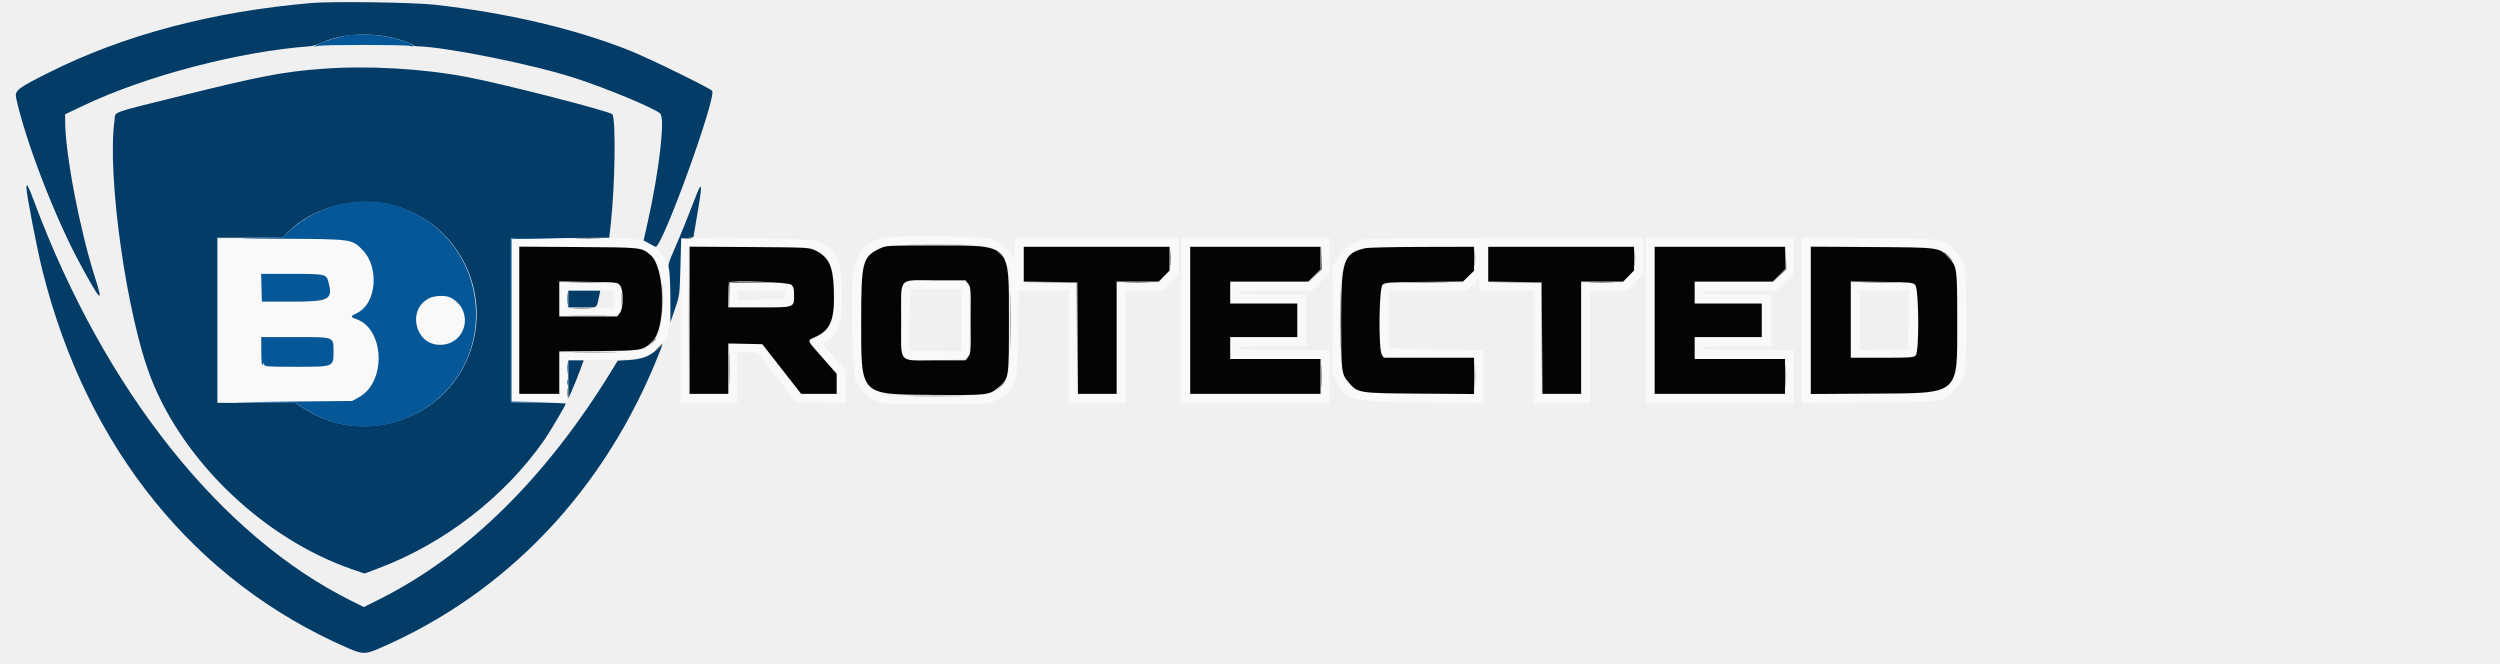
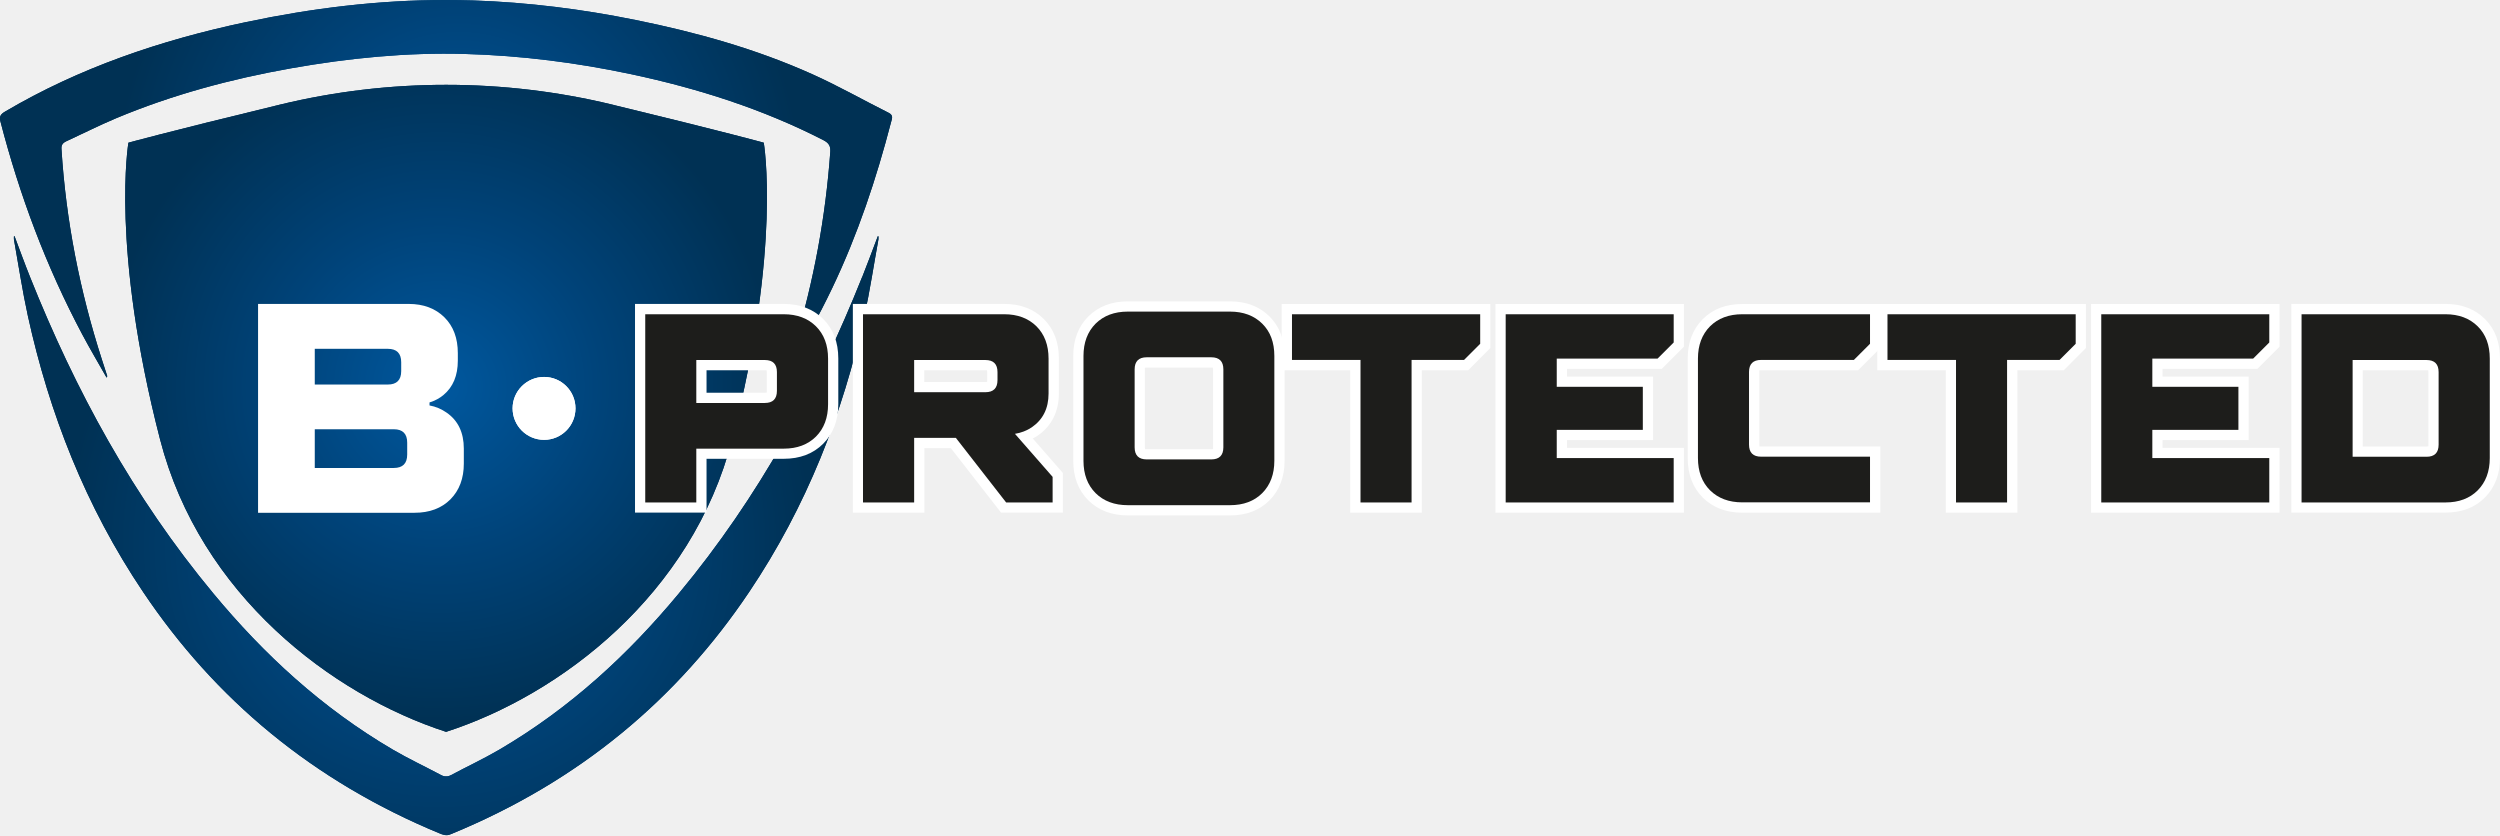
- <svg xmlns="http://www.w3.org/2000/svg" id="svg" version="1.1" width="328" height="87" viewBox="70, 57, 328, 87">
-   <g id="svgg">
-     <path id="path0" d="M185.696 88.182 C 183.712 88.788,182.379 90.279,181.977 92.342 C 181.635 94.098,181.820 105.671,182.206 106.685 C 182.630 107.802,183.804 109.052,184.887 109.541 L 185.781 109.945 192.806 109.945 L 199.831 109.945 200.677 109.494 C 203.293 108.100,203.543 107.342,203.606 100.592 L 203.657 95.133 206.949 95.133 L 210.241 95.133 210.241 102.497 L 210.241 109.860 213.965 109.860 L 217.689 109.860 217.689 102.497 L 217.689 95.133 220.106 95.133 L 222.524 95.133 223.577 94.071 L 224.630 93.008 224.630 90.601 L 224.630 88.193 213.881 88.193 L 203.132 88.193 203.131 89.590 L 203.130 90.986 202.817 90.472 C 202.303 89.629,201.010 88.608,200.074 88.306 C 199.135 88.003,186.636 87.895,185.696 88.182 M143.504 88.320 L 137.114 88.366 137.114 99.029 L 137.114 109.691 140.570 109.691 C 142.471 109.691,144.128 109.730,144.252 109.778 C 144.435 109.848,144.467 109.348,144.421 107.087 L 144.364 104.310 148.991 104.233 C 154.819 104.136,156.231 103.634,157.451 101.227 C 157.930 100.281,158.119 95.203,157.765 92.797 C 157.305 89.670,155.014 88.106,151.079 88.235 C 150.427 88.256,147.019 88.294,143.504 88.320 M160.178 88.313 L 159.289 88.380 159.289 99.120 L 159.289 109.860 163.013 109.860 L 166.737 109.860 166.737 106.559 L 166.737 103.259 168.053 103.259 L 169.368 103.259 171.913 106.517 L 174.457 109.776 177.707 109.822 L 180.956 109.868 180.956 107.725 L 180.956 105.582 179.452 103.864 L 177.947 102.145 178.506 101.779 C 180.110 100.727,180.449 99.660,180.449 95.650 C 180.449 91.220,179.672 89.564,177.148 88.610 C 176.330 88.301,163.356 88.074,160.178 88.313 M224.968 99.027 L 224.968 109.860 234.702 109.860 L 244.435 109.860 244.435 106.390 L 244.435 102.920 238.510 102.920 C 233.357 102.920,232.586 102.887,232.586 102.666 C 232.586 102.447,233.188 102.412,236.987 102.412 L 241.388 102.412 241.388 99.027 L 241.388 95.641 236.987 95.641 C 233.188 95.641,232.586 95.606,232.586 95.387 C 232.586 95.168,233.230 95.133,237.372 95.133 L 242.159 95.133 243.297 93.986 L 244.435 92.840 244.435 90.516 L 244.435 88.193 234.702 88.193 L 224.968 88.193 224.968 99.027 M249.074 88.367 C 247.405 88.698,246.089 89.669,245.311 91.145 L 244.858 92.002 244.858 99.027 L 244.858 106.052 245.316 106.919 C 246.738 109.616,247.243 109.744,256.750 109.821 L 264.579 109.884 264.579 106.422 L 264.579 102.959 258.400 102.834 L 252.222 102.709 252.222 98.921 L 252.222 95.133 257.337 95.133 L 262.451 95.133 263.261 94.336 L 264.071 93.538 264.071 94.336 L 264.071 95.133 267.626 95.133 L 271.181 95.133 271.181 102.497 L 271.181 109.860 274.905 109.860 L 278.629 109.860 278.629 102.497 L 278.629 95.133 281.046 95.133 L 283.463 95.133 284.516 94.071 L 285.569 93.008 285.569 90.601 L 285.569 88.193 267.668 88.212 C 257.823 88.222,249.455 88.292,249.074 88.367 M285.908 99.027 L 285.908 109.860 295.641 109.860 L 305.375 109.860 305.375 106.390 L 305.375 102.920 299.450 102.920 C 294.296 102.920,293.525 102.887,293.525 102.666 C 293.525 102.447,294.127 102.412,297.926 102.412 L 302.328 102.412 302.328 99.027 L 302.328 95.641 297.926 95.641 C 294.127 95.641,293.525 95.606,293.525 95.387 C 293.525 95.168,294.170 95.133,298.312 95.133 L 303.098 95.133 304.236 93.986 L 305.375 92.840 305.375 90.516 L 305.375 88.193 295.641 88.193 L 285.908 88.193 285.908 99.027 M306.390 99.028 L 306.390 109.880 315.066 109.821 C 325.104 109.753,324.752 109.804,326.380 108.178 C 327.959 106.601,327.973 106.521,327.973 99.027 C 327.973 91.644,327.946 91.479,326.488 89.937 C 324.894 88.252,325.126 88.287,315.066 88.227 L 306.390 88.176 306.390 99.028 M98.519 99.032 L 98.519 109.703 107.364 109.655 L 116.208 109.606 117.115 109.104 C 120.732 107.100,120.451 100.090,116.703 98.853 C 115.946 98.603,115.971 98.491,116.881 98.049 C 119.409 96.821,119.795 92.035,117.550 89.773 C 116.137 88.350,116.233 88.362,106.698 88.362 L 98.519 88.362 98.519 99.032 M199.237 89.224 C 200.456 89.486,201.418 90.267,202.031 91.494 L 202.539 92.510 202.539 99.027 C 202.539 106.363,202.493 106.658,201.157 107.831 C 199.891 108.942,199.989 108.929,192.806 108.929 L 186.289 108.929 185.314 108.451 C 184.271 107.938,183.594 107.201,183.229 106.179 C 182.901 105.260,182.901 92.793,183.229 91.874 C 183.703 90.546,184.838 89.553,186.289 89.198 C 187.123 88.994,198.268 89.016,199.237 89.224 M154.023 89.625 C 156.364 90.451,156.835 91.570,156.835 96.318 C 156.835 102.734,156.382 103.104,148.413 103.215 L 143.377 103.285 143.377 105.980 L 143.377 108.675 140.753 108.675 L 138.129 108.675 138.129 99.027 L 138.129 89.378 145.726 89.378 C 151.956 89.378,153.448 89.422,154.023 89.625 M176.424 89.555 C 178.606 90.161,179.330 91.564,179.405 95.338 C 179.487 99.469,178.792 100.918,176.426 101.551 C 176.047 101.652,176.137 101.789,177.897 103.799 L 179.771 105.939 179.771 107.312 L 179.771 108.685 177.366 108.638 L 174.961 108.591 172.415 105.333 L 169.869 102.076 167.795 102.075 L 165.722 102.074 165.722 105.375 L 165.722 108.675 163.013 108.675 L 160.305 108.675 160.305 99.027 L 160.305 89.378 168.049 89.379 C 172.862 89.379,176.032 89.446,176.424 89.555 M223.614 90.854 L 223.614 92.330 222.731 93.224 L 221.848 94.118 219.176 94.118 L 216.504 94.118 216.504 101.397 L 216.504 108.675 213.881 108.675 L 211.257 108.675 211.257 101.397 L 211.257 94.118 207.787 94.118 L 204.317 94.118 204.317 91.748 L 204.317 89.378 213.965 89.378 L 223.614 89.378 223.614 90.854 M243.419 90.853 L 243.419 92.329 242.622 93.138 L 241.824 93.948 236.612 93.948 L 231.401 93.948 231.401 95.387 L 231.401 96.826 235.802 96.826 L 240.203 96.826 240.203 99.027 L 240.203 101.227 235.802 101.227 L 231.401 101.227 231.401 102.666 L 231.401 104.105 237.410 104.105 L 243.419 104.105 243.419 106.390 L 243.419 108.675 234.786 108.675 L 226.153 108.675 226.153 99.027 L 226.153 89.378 234.786 89.378 L 243.419 89.378 243.419 90.853 M263.563 90.854 L 263.563 92.330 262.680 93.224 L 261.797 94.118 256.798 94.120 C 251.488 94.123,251.494 94.122,251.217 94.852 C 250.731 96.128,251.043 103.450,251.598 103.803 C 251.708 103.873,254.446 103.932,257.681 103.933 L 263.563 103.936 263.563 106.306 L 263.563 108.675 256.569 108.675 C 245.498 108.675,245.789 108.936,245.789 99.027 C 245.789 92.236,245.847 91.850,247.042 90.655 C 248.285 89.412,248.327 89.406,256.411 89.391 L 263.563 89.378 263.563 90.854 M284.554 90.854 L 284.554 92.330 283.671 93.224 L 282.788 94.118 280.116 94.118 L 277.444 94.118 277.444 101.397 L 277.444 108.675 274.820 108.675 L 272.196 108.675 272.196 101.397 L 272.196 94.118 268.726 94.118 L 265.256 94.118 265.256 91.748 L 265.256 89.378 274.905 89.378 L 284.554 89.378 284.554 90.854 M304.359 90.853 L 304.359 92.329 303.561 93.138 L 302.763 93.948 297.552 93.948 L 292.340 93.948 292.340 95.387 L 292.340 96.826 296.741 96.826 L 301.143 96.826 301.143 99.027 L 301.143 101.227 296.741 101.227 L 292.340 101.227 292.340 102.666 L 292.340 104.105 298.350 104.105 L 304.359 104.105 304.359 106.390 L 304.359 108.675 295.726 108.675 L 287.093 108.675 287.093 99.027 L 287.093 89.378 295.726 89.378 L 304.359 89.378 304.359 90.853 M324.587 89.828 C 326.741 90.990,326.788 91.188,326.788 99.027 L 326.788 105.713 326.319 106.511 C 325.073 108.631,324.849 108.675,315.425 108.675 L 307.575 108.675 307.575 99.020 L 307.575 89.366 315.743 89.414 C 323.741 89.462,323.924 89.470,324.587 89.828 M112.574 93.105 C 113.307 93.497,113.398 95.636,112.708 96.261 C 112.395 96.545,112.010 96.572,108.362 96.572 L 104.359 96.572 104.311 94.752 L 104.263 92.933 108.258 92.933 C 110.642 92.933,112.382 93.002,112.574 93.105 M188.828 93.976 C 188.253 94.311,188.241 94.417,188.238 99.057 C 188.235 104.035,188.226 103.993,189.299 104.194 C 190.731 104.461,196.718 104.202,196.967 103.861 C 197.319 103.378,197.319 94.675,196.967 94.192 C 196.674 93.791,189.474 93.600,188.828 93.976 M143.377 96.234 L 143.377 98.350 147.237 98.350 C 151.806 98.350,151.502 98.495,151.502 96.311 C 151.502 93.995,151.747 94.118,147.130 94.118 L 143.377 94.118 143.377 96.234 M165.722 95.726 L 165.722 97.334 169.573 97.331 C 173.579 97.329,173.672 97.315,173.991 96.710 C 174.371 95.987,174.159 94.614,173.610 94.247 C 173.507 94.179,171.691 94.122,169.573 94.120 L 165.722 94.118 165.722 95.726 M312.823 99.027 L 312.823 103.936 316.885 103.936 C 322.163 103.936,321.625 104.492,321.625 99.027 C 321.625 93.561,322.163 94.118,316.885 94.118 L 312.823 94.118 312.823 99.027 M196.191 99.030 L 196.191 103.096 192.763 103.050 L 189.336 103.005 189.275 102.581 C 189.242 102.349,189.269 100.540,189.336 98.561 L 189.458 94.964 192.824 94.964 L 196.191 94.964 196.191 99.030 M150.487 96.208 L 150.487 97.283 148.836 97.392 C 147.928 97.452,146.557 97.502,145.789 97.502 L 144.393 97.503 144.393 96.318 L 144.393 95.133 147.440 95.133 L 150.487 95.133 150.487 96.208 M172.969 95.683 L 172.916 96.234 169.826 96.280 L 166.737 96.326 166.737 95.730 L 166.737 95.133 169.880 95.133 L 173.022 95.133 172.969 95.683 M320.401 98.984 L 320.355 102.835 317.182 102.881 L 314.008 102.927 314.008 99.030 L 314.008 95.133 317.227 95.133 L 320.446 95.133 320.401 98.984 M126.247 96.156 C 124.023 97.330,124.045 100.764,126.283 101.906 C 128.406 102.989,131.020 101.400,131.020 99.027 C 131.020 96.635,128.365 95.037,126.247 96.156 M113.415 101.566 C 113.693 101.844,113.754 102.130,113.754 103.162 C 113.754 105.157,113.849 105.121,108.568 105.121 L 104.274 105.121 104.274 103.174 L 104.274 101.227 108.675 101.227 C 112.851 101.227,113.094 101.245,113.415 101.566 " stroke="none" fill="#f9f9f9" fill-rule="evenodd" />
-     <path id="path1" d="M110.876 57.394 C 97.909 58.504,86.266 61.581,76.476 66.485 C 72.235 68.610,71.899 68.876,72.131 69.926 C 73.400 75.661,77.243 85.607,80.523 91.647 C 83.249 96.665,83.614 96.996,82.468 93.410 C 80.446 87.085,78.554 77.169,78.546 72.857 L 78.544 71.994 80.906 70.870 C 89.146 66.949,101.368 63.748,110.707 63.064 C 111.033 63.040,111.659 62.855,112.098 62.652 C 115.192 61.222,119.656 61.155,123.275 62.485 C 123.811 62.682,124.249 62.893,124.249 62.954 C 124.249 63.016,124.496 63.072,124.799 63.078 C 128.548 63.163,139.885 65.447,145.387 67.226 C 149.590 68.584,155.828 71.177,156.620 71.894 C 157.282 72.492,156.495 79.366,155.002 86.038 L 154.443 88.538 155.194 88.958 C 155.608 89.189,155.980 89.378,156.022 89.378 C 156.937 89.378,164.104 69.561,163.426 68.908 C 162.955 68.455,154.912 64.534,152.518 63.590 C 145.299 60.744,136.506 58.685,127.042 57.622 C 124.249 57.309,113.624 57.159,110.876 57.394 M112.146 66.038 C 107.107 66.421,104.057 67.008,93.694 69.586 C 84.195 71.950,85.198 71.584,85.030 72.756 C 84.005 79.919,86.617 98.432,89.805 106.599 C 94.131 117.683,104.728 127.743,116.257 131.711 L 117.829 132.252 119.727 131.533 C 128.328 128.274,136.206 122.176,141.383 114.769 C 142.125 113.707,144.223 110.156,144.223 109.962 C 144.223 109.910,142.605 109.847,140.626 109.821 L 137.029 109.776 137.029 99.027 L 137.029 88.278 143.481 88.233 L 149.933 88.189 150.125 86.456 C 150.693 81.336,150.822 72.886,150.347 71.997 C 150.154 71.637,136.209 68.052,131.443 67.137 C 125.432 65.983,118.247 65.574,112.146 66.038 M73.466 81.601 C 73.466 82.485,74.843 89.611,75.585 92.569 C 81.426 115.852,95.589 133.328,115.678 142.041 C 117.532 142.845,117.934 142.854,119.621 142.131 C 136.539 134.876,149.476 121.214,156.577 103.104 L 156.936 102.189 156.229 102.827 C 155.186 103.769,154.212 104.138,152.509 104.235 L 151.045 104.318 150.309 105.524 C 141.705 119.612,131.348 129.825,119.791 135.619 L 117.742 136.646 116.129 135.846 C 98.946 127.329,83.701 108.148,74.487 83.453 C 73.711 81.372,73.466 80.928,73.466 81.601 M161.422 82.438 C 160.305 85.336,159.272 87.885,158.465 89.737 C 157.707 91.476,157.626 91.770,157.771 92.275 C 157.861 92.589,157.941 94.294,157.950 96.063 L 157.964 99.281 158.568 97.503 C 159.169 95.734,159.173 95.708,159.273 92.002 L 159.374 88.278 160.178 88.226 C 160.620 88.198,160.982 88.134,160.982 88.084 C 160.982 88.034,161.215 86.660,161.500 85.032 C 162.139 81.376,162.117 80.635,161.422 82.438 M121.562 83.938 C 130.426 86.254,135.020 96.049,131.168 104.420 C 127.478 112.438,117.310 115.407,109.924 110.622 L 108.760 109.868 103.639 109.864 L 98.519 109.860 98.519 99.027 L 98.519 88.193 102.801 88.193 L 107.083 88.193 107.752 87.499 C 110.945 84.190,116.775 82.687,121.562 83.938 M144.562 96.234 L 144.562 97.334 146.421 97.334 C 148.505 97.334,148.255 97.504,148.605 95.853 L 148.758 95.133 146.660 95.133 L 144.562 95.133 144.562 96.234 M144.567 106.771 L 144.572 109.268 145.066 108.160 C 145.338 107.551,145.791 106.427,146.073 105.663 L 146.585 104.274 145.573 104.274 L 144.562 104.274 144.567 106.771 " stroke="none" fill="#043c68" fill-rule="evenodd" />
-     <path id="path2" d="M185.441 89.607 C 183.168 90.665,182.988 91.356,182.988 99.027 C 182.988 109.014,182.719 108.734,192.383 108.811 C 199.497 108.868,199.810 108.834,200.930 107.875 C 202.399 106.618,202.370 106.799,202.370 99.027 C 202.370 88.825,202.748 89.208,192.658 89.210 C 186.343 89.212,186.281 89.215,185.441 89.607 M138.129 99.017 L 138.129 108.675 140.753 108.675 L 143.377 108.675 143.377 105.891 L 143.377 103.107 148.582 103.056 C 154.374 102.999,154.309 103.011,155.604 101.770 C 157.434 100.017,157.263 92.077,155.361 90.474 C 154.144 89.448,154.317 89.467,145.874 89.411 L 138.129 89.359 138.129 99.017 M160.474 99.019 L 160.474 108.675 163.013 108.675 L 165.552 108.675 165.552 105.370 L 165.552 102.064 167.786 102.111 L 170.020 102.158 172.568 105.416 L 175.116 108.675 177.444 108.675 L 179.771 108.675 179.771 107.361 L 179.771 106.046 177.916 103.933 C 175.719 101.432,175.816 101.764,177.108 101.143 C 179.051 100.208,179.552 98.814,179.390 94.795 C 179.271 91.822,178.693 90.671,176.894 89.822 C 176.157 89.474,175.878 89.461,168.303 89.412 L 160.474 89.362 160.474 99.019 M204.317 91.660 L 204.317 93.942 207.829 93.987 L 211.342 94.033 211.386 101.354 L 211.430 108.675 213.967 108.675 L 216.504 108.675 216.504 101.312 L 216.504 93.948 219.262 93.948 L 222.020 93.948 222.732 93.223 L 223.445 92.497 223.445 90.937 L 223.445 89.378 213.881 89.378 L 204.317 89.378 204.317 91.660 M226.153 99.027 L 226.153 108.675 234.702 108.675 L 243.250 108.675 243.250 106.390 L 243.250 104.105 237.325 104.105 L 231.401 104.105 231.401 102.666 L 231.401 101.227 235.802 101.227 L 240.203 101.227 240.203 99.027 L 240.203 96.826 235.802 96.826 L 231.401 96.826 231.401 95.387 L 231.401 93.948 236.528 93.948 L 241.655 93.948 242.452 93.138 L 243.250 92.329 243.250 90.853 L 243.250 89.378 234.702 89.378 L 226.153 89.378 226.153 99.027 M249.127 89.563 C 246.245 90.241,245.959 91.097,245.959 99.027 C 245.959 105.748,245.996 106.062,246.917 107.138 C 248.156 108.586,248.143 108.584,256.242 108.643 L 263.394 108.695 263.394 106.316 L 263.394 103.936 257.479 103.936 L 251.564 103.936 251.300 103.559 C 250.833 102.892,250.915 94.789,251.393 94.355 C 251.724 94.056,252.112 94.029,256.852 93.982 L 261.955 93.932 262.675 93.228 L 263.394 92.524 263.394 90.951 L 263.394 89.378 256.581 89.395 C 252.833 89.404,249.479 89.480,249.127 89.563 M265.256 91.660 L 265.256 93.942 268.769 93.987 L 272.281 94.033 272.325 101.354 L 272.369 108.675 274.907 108.675 L 277.444 108.675 277.444 101.312 L 277.444 93.948 280.202 93.948 L 282.960 93.948 283.672 93.223 L 284.384 92.497 284.384 90.937 L 284.384 89.378 274.820 89.378 L 265.256 89.378 265.256 91.660 M287.093 99.027 L 287.093 108.675 295.641 108.675 L 304.190 108.675 304.190 106.390 L 304.190 104.105 298.265 104.105 L 292.340 104.105 292.340 102.666 L 292.340 101.227 296.741 101.227 L 301.143 101.227 301.143 99.027 L 301.143 96.826 296.741 96.826 L 292.340 96.826 292.340 95.387 L 292.340 93.948 297.467 93.948 L 302.594 93.948 303.392 93.138 L 304.190 92.329 304.190 90.853 L 304.190 89.378 295.641 89.378 L 287.093 89.378 287.093 99.027 M307.575 99.028 L 307.575 108.694 315.573 108.642 C 327.290 108.567,326.788 108.997,326.788 99.027 C 326.788 92.173,326.769 92.028,325.710 90.852 C 324.441 89.444,324.620 89.469,315.573 89.412 L 307.575 89.362 307.575 99.028 M197.025 94.225 C 197.360 94.650,197.376 94.877,197.376 99.027 C 197.376 103.177,197.360 103.403,197.025 103.828 L 196.675 104.274 192.831 104.274 C 187.691 104.274,188.235 104.891,188.235 99.073 C 188.235 93.142,187.694 93.779,192.735 93.779 L 196.675 93.779 197.025 94.225 M151.348 94.433 C 151.834 95.033,151.816 97.443,151.321 98.073 L 150.970 98.519 147.173 98.519 L 143.377 98.519 143.377 96.222 L 143.377 93.925 147.201 93.979 C 150.985 94.032,151.028 94.037,151.348 94.433 M173.829 94.355 C 174.116 94.615,174.185 94.876,174.185 95.696 C 174.185 97.380,174.316 97.334,169.589 97.334 L 165.552 97.334 165.552 95.754 C 165.552 94.885,165.607 94.119,165.674 94.053 C 165.983 93.743,173.460 94.021,173.829 94.355 M321.269 94.355 C 321.762 94.802,321.829 103.091,321.345 103.626 C 321.088 103.910,320.721 103.936,316.944 103.936 L 312.823 103.936 312.823 98.933 L 312.823 93.931 316.868 93.982 C 320.567 94.029,320.944 94.061,321.269 94.355 " stroke="none" fill="#040404" fill-rule="evenodd" />
-     <path id="path3" d="M115.700 61.623 C 114.415 61.823,112.492 62.402,111.722 62.820 L 111.130 63.142 111.807 63.015 C 112.677 62.853,123.168 62.859,123.783 63.023 C 124.642 63.251,124.260 62.847,123.275 62.485 C 121.012 61.654,117.829 61.292,115.700 61.623 M115.193 83.696 C 112.364 84.258,109.782 85.560,107.911 87.367 L 107.063 88.187 102.748 88.235 C 100.376 88.262,102.134 88.301,106.656 88.323 C 116.231 88.369,116.145 88.357,117.550 89.773 C 119.795 92.035,119.409 96.821,116.881 98.049 C 115.971 98.491,115.946 98.603,116.703 98.853 C 120.451 100.090,120.732 107.100,117.115 109.104 L 116.208 109.606 107.321 109.695 C 100.134 109.767,99.422 109.792,103.597 109.826 L 108.760 109.868 109.924 110.622 C 119.631 116.910,132.456 109.876,132.456 98.265 C 132.455 88.926,124.149 81.916,115.193 83.696 M137.022 88.405 C 136.978 88.521,136.961 93.377,136.985 99.196 L 137.029 109.776 140.076 109.781 L 143.123 109.787 140.118 109.735 L 137.114 109.683 137.114 99.026 L 137.114 88.369 140.542 88.320 L 143.970 88.270 140.536 88.232 C 137.917 88.202,137.084 88.243,137.022 88.405 M104.311 94.752 L 104.359 96.572 108.362 96.572 C 113.231 96.572,113.712 96.307,113.083 93.970 C 112.810 92.958,112.694 92.933,108.258 92.933 L 104.263 92.933 104.311 94.752 M144.448 96.234 C 144.449 96.885,144.480 97.131,144.516 96.780 C 144.553 96.429,144.552 95.896,144.515 95.595 C 144.477 95.295,144.448 95.582,144.448 96.234 M129.124 96.050 C 132.257 97.691,131.223 102.243,127.718 102.243 C 124.471 102.243,123.368 97.676,126.247 96.156 C 126.997 95.760,128.466 95.705,129.124 96.050 M104.286 103.216 C 104.293 104.310,104.356 105.058,104.426 104.879 C 104.540 104.587,104.565 104.583,104.663 104.837 C 104.760 105.091,105.187 105.121,108.817 105.121 C 113.814 105.121,113.754 105.144,113.754 103.162 C 113.754 101.148,113.961 101.227,108.675 101.227 L 104.274 101.227 104.286 103.216 M144.447 105.290 C 144.447 105.895,144.478 106.143,144.515 105.840 C 144.553 105.537,144.553 105.042,144.515 104.740 C 144.478 104.437,144.447 104.685,144.447 105.290 M144.432 107.152 C 144.432 107.478,144.467 107.611,144.509 107.448 C 144.552 107.285,144.552 107.019,144.509 106.856 C 144.467 106.693,144.432 106.826,144.432 107.152 " stroke="none" fill="#065797" fill-rule="evenodd" />
-     <path id="path4" d="M145.705 88.319 C 146.473 88.350,147.730 88.350,148.498 88.319 C 149.266 88.288,148.637 88.262,147.101 88.262 C 145.565 88.262,144.937 88.288,145.705 88.319 M159.842 88.314 C 160.099 88.353,160.480 88.352,160.688 88.312 C 160.896 88.272,160.686 88.240,160.220 88.241 C 159.755 88.243,159.584 88.276,159.842 88.314 M189.727 89.166 C 191.433 89.194,194.175 89.194,195.821 89.166 C 197.468 89.138,196.073 89.116,192.721 89.116 C 189.369 89.116,188.022 89.138,189.727 89.166 M160.384 99.027 C 160.384 104.380,160.405 106.570,160.432 103.893 C 160.458 101.217,160.458 96.837,160.432 94.160 C 160.405 91.483,160.384 93.673,160.384 99.027 M223.506 90.901 C 223.506 91.786,223.534 92.148,223.569 91.705 C 223.604 91.263,223.604 90.540,223.569 90.097 C 223.534 89.655,223.506 90.017,223.506 90.901 M243.285 90.811 L 243.250 92.329 242.448 93.181 L 241.646 94.033 242.540 93.178 L 243.434 92.322 243.377 90.808 L 243.320 89.293 243.285 90.811 M263.455 90.901 C 263.455 91.786,263.484 92.148,263.518 91.705 C 263.553 91.263,263.553 90.540,263.518 90.097 C 263.484 89.655,263.455 90.017,263.455 90.901 M284.445 90.901 C 284.445 91.786,284.474 92.148,284.509 91.705 C 284.544 91.263,284.544 90.540,284.509 90.097 C 284.474 89.655,284.445 90.017,284.445 90.901 M304.224 90.811 L 304.190 92.329 303.388 93.181 L 302.586 94.033 303.479 93.178 L 304.373 92.322 304.316 90.808 L 304.259 89.293 304.224 90.811 M200.762 89.939 C 200.762 89.968,201.009 90.215,201.312 90.489 L 201.862 90.986 201.365 90.436 C 200.901 89.923,200.762 89.808,200.762 89.939 M325.518 90.647 C 325.834 90.973,326.131 91.240,326.177 91.240 C 326.224 91.240,326.004 90.973,325.688 90.647 C 325.372 90.322,325.075 90.055,325.029 90.055 C 324.982 90.055,325.203 90.322,325.518 90.647 M245.866 99.027 C 245.866 102.425,245.888 103.815,245.916 102.116 C 245.944 100.417,245.944 97.636,245.916 95.937 C 245.888 94.238,245.866 95.628,245.866 99.027 M156.820 96.234 C 156.821 98.003,156.846 98.703,156.876 97.791 C 156.907 96.878,156.907 95.431,156.876 94.574 C 156.845 93.718,156.820 94.465,156.820 96.234 M202.531 99.027 C 202.531 102.239,202.553 103.553,202.581 101.947 C 202.609 100.341,202.609 97.713,202.581 96.107 C 202.553 94.501,202.531 95.815,202.531 99.027 M145.112 94.075 C 146.113 94.105,147.751 94.105,148.752 94.075 C 149.752 94.045,148.934 94.020,146.932 94.020 C 144.930 94.020,144.111 94.045,145.112 94.075 M165.625 94.173 C 165.577 94.297,165.564 95.078,165.595 95.908 L 165.652 97.419 165.687 95.771 L 165.722 94.124 169.488 94.075 L 173.254 94.026 169.483 93.987 C 166.474 93.956,165.693 93.994,165.625 94.173 M207.743 94.073 L 211.253 94.125 211.300 101.400 L 211.347 108.675 211.344 101.354 L 211.342 94.033 207.787 94.028 L 204.232 94.022 207.743 94.073 M217.816 94.074 C 218.584 94.106,219.841 94.106,220.609 94.074 C 221.377 94.043,220.749 94.017,219.213 94.017 C 217.677 94.017,217.048 94.043,217.816 94.074 M254.644 94.075 C 256.023 94.104,258.232 94.103,259.553 94.075 C 260.874 94.046,259.746 94.023,257.046 94.023 C 254.346 94.023,253.265 94.047,254.644 94.075 M268.682 94.073 L 272.193 94.125 272.240 101.400 L 272.286 108.675 272.284 101.354 L 272.281 94.033 268.726 94.028 L 265.171 94.022 268.682 94.073 M278.756 94.074 C 279.524 94.106,280.781 94.106,281.549 94.074 C 282.317 94.043,281.689 94.017,280.152 94.017 C 278.616 94.017,277.988 94.043,278.756 94.074 M314.727 94.075 C 315.821 94.104,317.611 94.104,318.705 94.075 C 319.799 94.045,318.904 94.021,316.716 94.021 C 314.528 94.021,313.633 94.045,314.727 94.075 M197.281 99.027 C 197.281 101.494,197.305 102.503,197.333 101.270 C 197.362 100.036,197.362 98.017,197.333 96.784 C 197.305 95.550,197.281 96.559,197.281 99.027 M151.562 96.234 C 151.562 97.072,151.591 97.436,151.626 97.043 C 151.662 96.650,151.662 95.964,151.627 95.519 C 151.592 95.074,151.563 95.396,151.562 96.234 M145.373 97.459 C 145.958 97.493,146.872 97.492,147.404 97.459 C 147.936 97.425,147.457 97.398,146.339 97.399 C 145.222 97.399,144.787 97.426,145.373 97.459 M145.291 98.476 C 146.390 98.506,148.142 98.505,149.184 98.476 C 150.226 98.446,149.327 98.422,147.186 98.422 C 145.044 98.422,144.192 98.447,145.291 98.476 M155.470 101.947 L 154.972 102.497 155.523 102.000 C 155.825 101.726,156.073 101.479,156.073 101.449 C 156.073 101.319,155.933 101.434,155.470 101.947 M156.233 102.708 L 155.650 103.343 156.284 102.760 C 156.875 102.217,156.997 102.074,156.868 102.074 C 156.839 102.074,156.554 102.359,156.233 102.708 M165.623 105.375 C 165.623 107.237,165.648 108.021,165.678 107.119 C 165.709 106.216,165.709 104.692,165.679 103.733 C 165.648 102.774,165.624 103.512,165.623 105.375 M145.715 103.216 C 147.047 103.245,149.180 103.244,150.455 103.216 C 151.729 103.187,150.639 103.164,148.032 103.164 C 145.425 103.164,144.383 103.187,145.715 103.216 M263.461 106.306 C 263.461 107.656,263.488 108.208,263.520 107.533 C 263.552 106.858,263.552 105.753,263.520 105.078 C 263.488 104.403,263.461 104.956,263.461 106.306 M243.317 106.390 C 243.317 107.694,243.344 108.204,243.376 107.525 C 243.408 106.846,243.408 105.780,243.375 105.156 C 243.343 104.531,243.317 105.087,243.317 106.390 M304.256 106.390 C 304.257 107.694,304.283 108.204,304.315 107.525 C 304.348 106.846,304.347 105.780,304.315 105.156 C 304.282 104.531,304.256 105.087,304.256 106.390 M201.174 107.702 L 200.677 108.252 201.227 107.755 C 201.740 107.292,201.855 107.152,201.724 107.152 C 201.695 107.152,201.448 107.399,201.174 107.702 M144.443 108.506 C 144.443 109.018,144.475 109.228,144.514 108.972 C 144.553 108.716,144.553 108.297,144.514 108.041 C 144.475 107.785,144.443 107.994,144.443 108.506 M189.801 108.971 C 191.454 108.999,194.158 108.999,195.810 108.971 C 197.463 108.944,196.111 108.921,192.806 108.921 C 189.501 108.921,188.149 108.944,189.801 108.971 " stroke="none" fill="#616161" fill-rule="evenodd" />
+ <svg xmlns="http://www.w3.org/2000/svg" xmlns:xlink="http://www.w3.org/1999/xlink" id="Vrstva_1" version="1.1" viewBox="0 0 283.46 94.7">
+   <defs>
+     <style>
+       .st0 {
+         fill: #1d1d1b;
+       }
+ 
+       .st1 {
+         fill: #fff;
+       }
+ 
+       .st2 {
+         fill: url(#radial-gradient);
+       }
+ 
+       .st3 {
+         fill: url(#radial-gradient5);
+       }
+ 
+       .st4 {
+         fill: url(#radial-gradient1);
+       }
+ 
+       .st5 {
+         clip-path: url(#clippath-1);
+       }
+ 
+       .st6 {
+         fill: url(#radial-gradient7);
+       }
+ 
+       .st7 {
+         clip-path: url(#clippath-3);
+       }
+ 
+       .st8 {
+         fill: url(#radial-gradient6);
+       }
+ 
+       .st9 {
+         fill: url(#radial-gradient2);
+       }
+ 
+       .st10 {
+         clip-path: url(#clippath-2);
+       }
+ 
+       .st11 {
+         fill: url(#radial-gradient4);
+       }
+ 
+       .st12 {
+         fill: url(#radial-gradient3);
+       }
+ 
+       .st13 {
+         clip-path: url(#clippath);
+       }
+     </style>
+     <radialGradient id="radial-gradient" cx="50.58" cy="46.3" fx="50.58" fy="46.3" r="36.53" gradientUnits="userSpaceOnUse">
+       <stop offset="0" stop-color="#00589f" />
+       <stop offset=".49" stop-color="#004379" />
+       <stop offset="1" stop-color="#003154" />
+     </radialGradient>
+     <clipPath id="clippath">
+       <path class="st2" d="M31.35,11.96c-12.43,3.01-16.79,4.22-16.79,4.22,0,0-2.05,11.82,3.59,33.65,4.55,17.63,19.48,28.95,32.43,33.15,12.95-4.2,27.88-15.52,32.43-33.15,5.64-21.83,3.59-33.65,3.59-33.65,0,0-4.36-1.21-16.79-4.22-.13-.03-.26-.06-.39-.1-12.36-2.99-25.31-2.99-37.67,0-.13.03-.26.06-.39.1" />
+     </clipPath>
+     <radialGradient id="radial-gradient1" cx="-278.57" cy="344.85" fx="-278.57" fy="344.85" r=".66" gradientTransform="translate(16039.68 19838.39) scale(57.4 -57.4)" xlink:href="#radial-gradient" />
+     <radialGradient id="radial-gradient2" cx="50.58" cy="60.74" fx="50.58" fy="60.74" r="42.16" xlink:href="#radial-gradient" />
+     <radialGradient id="radial-gradient3" cx="50.58" cy="60.74" fx="50.58" fy="60.74" r="42.16" xlink:href="#radial-gradient" />
+     <clipPath id="clippath-1">
+       <path class="st12" d="M97.74,31.44c-5.1,12.76-11.66,24.88-20.79,35.87-5.68,6.84-12.24,12.94-20.34,17.69-1.76,1.03-3.65,1.91-5.46,2.88-.15.08-.28.12-.41.14-.02,0-.03,0-.05,0-.04,0-.08,0-.11,0s-.08,0-.11,0c-.02,0-.03,0-.05,0-.13-.02-.27-.06-.41-.14-1.81-.97-3.7-1.85-5.46-2.88-8.09-4.74-14.65-10.84-20.34-17.69C15.08,56.32,8.52,44.2,3.42,31.44c-.62-1.54-1.18-3.1-1.77-4.66-.02,0-.05.01-.07.01,0,.12-.02.25,0,.36.52,2.89.95,5.8,1.58,8.67,2.43,11.05,6.53,21.58,13.08,31.32,8.11,12.07,19.15,21.41,33.76,27.42.11.04.2.07.3.09h0c.1.03.19.04.28.04.1,0,.19,0,.29-.02h0c.1-.04.19-.06.3-.11,14.61-6.01,25.65-15.35,33.76-27.42,6.55-9.74,10.64-20.27,13.08-31.32.63-2.87,1.06-5.78,1.59-8.67.02-.12,0-.24,0-.36-.02,0-.05,0-.07-.01-.59,1.55-1.16,3.11-1.78,4.66" />
+     </clipPath>
+     <radialGradient id="radial-gradient4" cx="-279.5" cy="345.92" fx="-279.5" fy="345.92" r=".84" gradientTransform="translate(17501.47 -14039.03) rotate(-90) scale(50.45 -50.45)" xlink:href="#radial-gradient" />
+     <radialGradient id="radial-gradient5" cx="50.58" cy="21.41" fx="50.58" fy="21.41" r="38.84" xlink:href="#radial-gradient" />
+     <radialGradient id="radial-gradient6" cx="50.58" cy="21.41" fx="50.58" fy="21.41" r="38.84" xlink:href="#radial-gradient" />
+     <clipPath id="clippath-2">
+       <path class="st8" d="M27.91,2.5C18.16,4.56,8.94,7.72.58,12.65c-.49.29-.68.54-.54,1.09,2.16,8.34,5.17,16.43,9.3,24.2.86,1.62,1.8,3.2,2.75,4.88.06-.14.08-.16.07-.18-.2-.62-.41-1.23-.6-1.85-2.52-7.82-4.08-15.79-4.59-23.9-.03-.43.12-.67.54-.87,1.89-.87,3.74-1.81,5.67-2.62,6.33-2.65,12.98-4.44,19.85-5.66,6.5-1.15,13.07-1.81,19.71-1.62,6.36.18,12.63.98,18.81,2.29,7.66,1.63,14.99,3.98,21.81,7.48.66.34.82.71.78,1.33-.53,7.38-1.87,14.64-4.03,21.78-.36,1.19-.75,2.37-1.12,3.55.03.01.07.02.1.04.08-.11.16-.21.22-.32,1.7-3.21,3.51-6.37,5.06-9.63,2.9-6.08,5-12.4,6.67-18.82.1-.38.29-.75-.3-1.04-2.9-1.45-5.7-3.05-8.67-4.38-6.33-2.84-13.06-4.73-19.98-6.13C66.03,1.04,59.88.26,53.64.05,52.6.02,51.57,0,50.53,0,42.89,0,35.35.93,27.91,2.5" />
+     </clipPath>
+     <radialGradient id="radial-gradient7" cx="-279.73" cy="346.22" fx="-279.73" fy="346.22" r=".93" gradientTransform="translate(14541.2 -11686.42) rotate(-90) scale(41.85 -41.85)" xlink:href="#radial-gradient" />
+     <clipPath id="clippath-3">
+       <path class="st1" d="M58.12,46.3c0,1.97,1.6,3.57,3.57,3.57s3.56-1.6,3.56-3.57-1.6-3.56-3.56-3.56-3.57,1.6-3.57,3.56" />
+     </clipPath>
+   </defs>
+   <g>
+     <path class="st2" d="M31.35,11.96c-12.43,3.01-16.79,4.22-16.79,4.22,0,0-2.05,11.82,3.59,33.65,4.55,17.63,19.48,28.95,32.43,33.15,12.95-4.2,27.88-15.52,32.43-33.15,5.64-21.83,3.59-33.65,3.59-33.65,0,0-4.36-1.21-16.79-4.22-.13-.03-.26-.06-.39-.1-12.36-2.99-25.31-2.99-37.67,0-.13.03-.26.06-.39.1" />
+     <g class="st13">
+       <rect class="st4" x="12.51" y="7.62" width="76.14" height="75.36" />
+     </g>
+   </g>
+   <g>
+     <path class="st9" d="M97.74,31.44c-5.1,12.76-11.66,24.88-20.79,35.87-5.68,6.84-12.24,12.94-20.34,17.69-1.76,1.03-3.65,1.91-5.46,2.88-.15.08-.28.12-.41.14-.02,0-.03,0-.05,0-.04,0-.08,0-.11,0s-.08,0-.11,0c-.02,0-.03,0-.05,0-.13-.02-.27-.06-.41-.14-1.81-.97-3.7-1.85-5.46-2.88-8.09-4.74-14.65-10.84-20.34-17.69C15.08,56.32,8.52,44.2,3.42,31.44c-.62-1.54-1.18-3.1-1.77-4.66-.02,0-.05.01-.07.01,0,.12-.02.25,0,.36.52,2.89.95,5.8,1.58,8.67,2.43,11.05,6.53,21.58,13.08,31.32,8.11,12.07,19.15,21.41,33.76,27.42.11.04.2.07.3.09h0c.1.03.19.04.28.04.1,0,.19,0,.29-.02h0c.1-.04.19-.06.3-.11,14.61-6.01,25.65-15.35,33.76-27.42,6.55-9.74,10.64-20.27,13.08-31.32.63-2.87,1.06-5.78,1.59-8.67.02-.12,0-.24,0-.36-.02,0-.05,0-.07-.01-.59,1.55-1.16,3.11-1.78,4.66" />
+     <g class="st5">
+       <rect class="st11" x="1.56" y="26.78" width="98.05" height="67.92" />
+     </g>
+   </g>
+   <g>
+     <path class="st3" d="M27.91,2.5C18.16,4.56,8.94,7.72.58,12.65c-.49.29-.68.54-.54,1.09,2.16,8.34,5.17,16.43,9.3,24.2.86,1.62,1.8,3.2,2.75,4.88.06-.14.08-.16.07-.18-.2-.62-.41-1.23-.6-1.85-2.52-7.82-4.08-15.79-4.59-23.9-.03-.43.12-.67.54-.87,1.89-.87,3.74-1.81,5.67-2.62,6.33-2.65,12.98-4.44,19.85-5.66,6.5-1.15,13.07-1.81,19.71-1.62,6.36.18,12.63.98,18.81,2.29,7.66,1.63,14.99,3.98,21.81,7.48.66.34.82.71.78,1.33-.53,7.38-1.87,14.64-4.03,21.78-.36,1.19-.75,2.37-1.12,3.55.03.01.07.02.1.04.08-.11.16-.21.22-.32,1.7-3.21,3.51-6.37,5.06-9.63,2.9-6.08,5-12.4,6.67-18.82.1-.38.29-.75-.3-1.04-2.9-1.45-5.7-3.05-8.67-4.38-6.33-2.84-13.06-4.73-19.98-6.13C66.03,1.04,59.88.26,53.64.05,52.6.02,51.57,0,50.53,0,42.89,0,35.35.93,27.91,2.5" />
+     <g class="st10">
+       <rect class="st6" x="-.1" width="101.44" height="42.81" />
+     </g>
+   </g>
+   <g>
+     <g>
+       <path class="st1" d="M58.12,46.3c0,1.97,1.6,3.57,3.57,3.57s3.56-1.6,3.56-3.57-1.6-3.56-3.56-3.56-3.57,1.6-3.57,3.56" />
+       <g class="st7">
+         <rect class="st1" x="58.12" y="42.74" width="7.13" height="7.13" />
+       </g>
+     </g>
+     <path class="st1" d="M29.26,58.13v-23.67h17.07c1.69,0,3.04.51,4.06,1.52s1.52,2.37,1.52,4.06v.85c0,1.69-.54,2.99-1.62,3.89-.45.38-.98.66-1.59.85v.34c.72.13,1.36.41,1.93.81,1.31.9,1.96,2.27,1.96,4.09v1.69c0,1.69-.51,3.04-1.52,4.06-1.01,1.01-2.37,1.52-4.06,1.52h-17.75ZM35.69,43.6h8.28c1.01,0,1.52-.51,1.52-1.52v-1.01c0-1.01-.51-1.52-1.52-1.52h-8.28v4.06ZM35.69,53.06h8.96c1.01,0,1.52-.51,1.52-1.52v-1.35c0-1.01-.51-1.52-1.52-1.52h-8.96v4.39Z" />
+   </g>
+   <g>
+     <path class="st1" d="M72,58.13v-23.67h16.86c1.83,0,3.34.58,4.48,1.71,1.14,1.14,1.71,2.64,1.71,4.48v5.18c0,1.83-.58,3.34-1.71,4.48-1.14,1.14-2.64,1.71-4.48,1.71h-8.75v6.1h-8.11ZM86.73,44.53c.1,0,.17-.01.21-.02,0-.02,0-2.33,0-2.33,0-.1-.01-.17-.02-.2,0,0-6.81,0-6.81,0v2.55h6.61Z" />
+     <path class="st0" d="M73.16,56.97v-21.34h15.7c1.52,0,2.74.46,3.66,1.37.91.91,1.37,2.13,1.37,3.66v5.18c0,1.52-.46,2.74-1.37,3.66-.92.91-2.13,1.37-3.66,1.37h-9.91v6.1h-5.79ZM78.95,45.69h7.77c.91,0,1.37-.46,1.37-1.37v-2.13c0-.91-.46-1.37-1.37-1.37h-7.77v4.88Z" />
+     <path class="st1" d="M113.51,58.13l-5.7-7.32h-3v7.32h-8.11v-23.67h17.17c1.84,0,3.34.58,4.48,1.71,1.14,1.14,1.71,2.64,1.71,4.48v3.96c0,2.06-.84,3.72-2.43,4.8-.17.11-.35.22-.53.31l3.41,3.9v4.5h-7ZM111.73,43.31c.1,0,.17,0,.2-.02,0-.02,0-1.11,0-1.11,0-.1-.01-.17-.02-.2,0,0-7.11,0-7.11,0v1.33h6.92Z" />
+     <path class="st0" d="M97.85,56.97v-21.34h16.01c1.52,0,2.74.46,3.66,1.37.91.91,1.37,2.13,1.37,3.66v3.96c0,1.69-.64,2.97-1.92,3.84-.55.37-1.18.61-1.89.73l4.27,4.88v2.9h-5.27l-5.7-7.32h-4.73v7.32h-5.79ZM103.65,44.47h8.08c.91,0,1.37-.46,1.37-1.37v-.91c0-.91-.46-1.37-1.37-1.37h-8.08v3.66Z" />
+     <path class="st1" d="M127.88,58.44c-1.84,0-3.34-.58-4.48-1.71-1.14-1.14-1.71-2.65-1.71-4.48v-11.89c0-1.84.58-3.35,1.71-4.48,1.14-1.13,2.64-1.71,4.48-1.71h11.58c1.84,0,3.34.58,4.48,1.71,1.14,1.14,1.71,2.64,1.71,4.48v11.89c0,1.83-.58,3.34-1.71,4.48-1.14,1.14-2.64,1.71-4.48,1.71h-11.58ZM137.34,50.93c.1,0,.17,0,.2-.02,0-.02,0-9.03,0-9.03,0-.1-.01-.17-.02-.2,0,0-7.51,0-7.51,0-.1,0-.17,0-.2.02,0,.02,0,9.03,0,9.03,0,.1.01.17.02.2h.02s7.49,0,7.49,0Z" />
+     <path class="st0" d="M122.85,52.25v-11.89c0-1.52.46-2.74,1.37-3.66.92-.91,2.13-1.37,3.66-1.37h11.58c1.52,0,2.74.46,3.66,1.37.92.91,1.37,2.13,1.37,3.66v11.89c0,1.52-.46,2.74-1.37,3.66-.91.91-2.13,1.37-3.66,1.37h-11.58c-1.52,0-2.74-.46-3.66-1.37-.91-.92-1.37-2.13-1.37-3.66ZM130.02,52.09h7.32c.91,0,1.37-.46,1.37-1.37v-8.84c0-.91-.46-1.37-1.37-1.37h-7.32c-.91,0-1.37.46-1.37,1.37v8.84c0,.91.46,1.37,1.37,1.37Z" />
+     <polygon class="st1" points="153.09 58.13 153.09 41.98 145.32 41.98 145.32 34.47 168.98 34.47 168.98 39.46 166.47 41.98 161.21 41.98 161.21 58.13 153.09 58.13" />
+     <path class="st0" d="M154.26,56.97v-16.16h-7.77v-5.18h21.34v3.35l-1.83,1.83h-5.95v16.16h-5.79Z" />
+     <polygon class="st1" points="169.56 58.13 169.56 34.47 190.93 34.47 190.93 39.31 188.42 41.82 177.67 41.82 177.67 42.7 187.43 42.7 187.43 49.9 177.67 49.9 177.67 50.78 190.93 50.78 190.93 58.13 169.56 58.13" />
+     <path class="st0" d="M170.72,56.97v-21.34h19.05v3.2l-1.83,1.83h-11.43v3.2h9.76v4.88h-9.76v3.2h13.26v5.03h-19.05Z" />
+     <path class="st1" d="M197.55,58.13c-1.84,0-3.34-.58-4.48-1.71-1.14-1.14-1.71-2.64-1.71-4.48v-11.28c0-1.84.58-3.34,1.71-4.48,1.14-1.14,2.64-1.71,4.48-1.71h15.64v5l-2.51,2.51h-11c-.1,0-.17,0-.2.02,0,.02,0,8.42,0,8.42,0,.1.01.17.02.2,0,0,13.7,0,13.7,0v7.51h-15.64Z" />
+     <path class="st0" d="M192.52,51.94v-11.28c0-1.52.46-2.74,1.37-3.66.92-.91,2.13-1.37,3.66-1.37h14.48v3.35l-1.83,1.83h-10.52c-.91,0-1.37.46-1.37,1.37v8.23c0,.91.46,1.37,1.37,1.37h12.35v5.18h-14.48c-1.52,0-2.74-.46-3.66-1.37-.91-.91-1.37-2.13-1.37-3.66Z" />
+     <polygon class="st1" points="220.62 58.13 220.62 41.98 212.85 41.98 212.85 34.47 236.51 34.47 236.51 39.46 234 41.98 228.74 41.98 228.74 58.13 220.62 58.13" />
+     <path class="st0" d="M221.78,56.97v-16.16h-7.77v-5.18h21.34v3.35l-1.83,1.83h-5.95v16.16h-5.79Z" />
+     <polygon class="st1" points="237.09 58.13 237.09 34.47 258.46 34.47 258.46 39.31 255.95 41.82 245.2 41.82 245.2 42.7 254.96 42.7 254.96 49.9 245.2 49.9 245.2 50.78 258.46 50.78 258.46 58.13 237.09 58.13" />
+     <path class="st0" d="M238.25,56.97v-21.34h19.05v3.2l-1.83,1.83h-11.43v3.2h9.76v4.88h-9.76v3.2h13.26v5.03h-19.05Z" />
+     <path class="st1" d="M259.8,58.13v-23.67h17.47c1.84,0,3.34.58,4.48,1.71,1.14,1.13,1.71,2.64,1.71,4.48v11.28c0,1.84-.58,3.34-1.71,4.48s-2.64,1.71-4.48,1.71h-17.47ZM275.14,50.62c.1,0,.17,0,.2-.02,0-.02,0-8.42,0-8.42,0-.1-.01-.17-.02-.2,0,0-7.42,0-7.42,0v8.65h7.22Z" />
+     <path class="st0" d="M260.96,56.97v-21.34h16.31c1.52,0,2.74.46,3.66,1.37.92.91,1.37,2.13,1.37,3.66v11.28c0,1.52-.46,2.74-1.37,3.66-.91.91-2.13,1.37-3.66,1.37h-16.31ZM266.75,51.79h8.38c.91,0,1.37-.46,1.37-1.37v-8.23c0-.91-.46-1.37-1.37-1.37h-8.38v10.97Z" />
  </g>
</svg>
